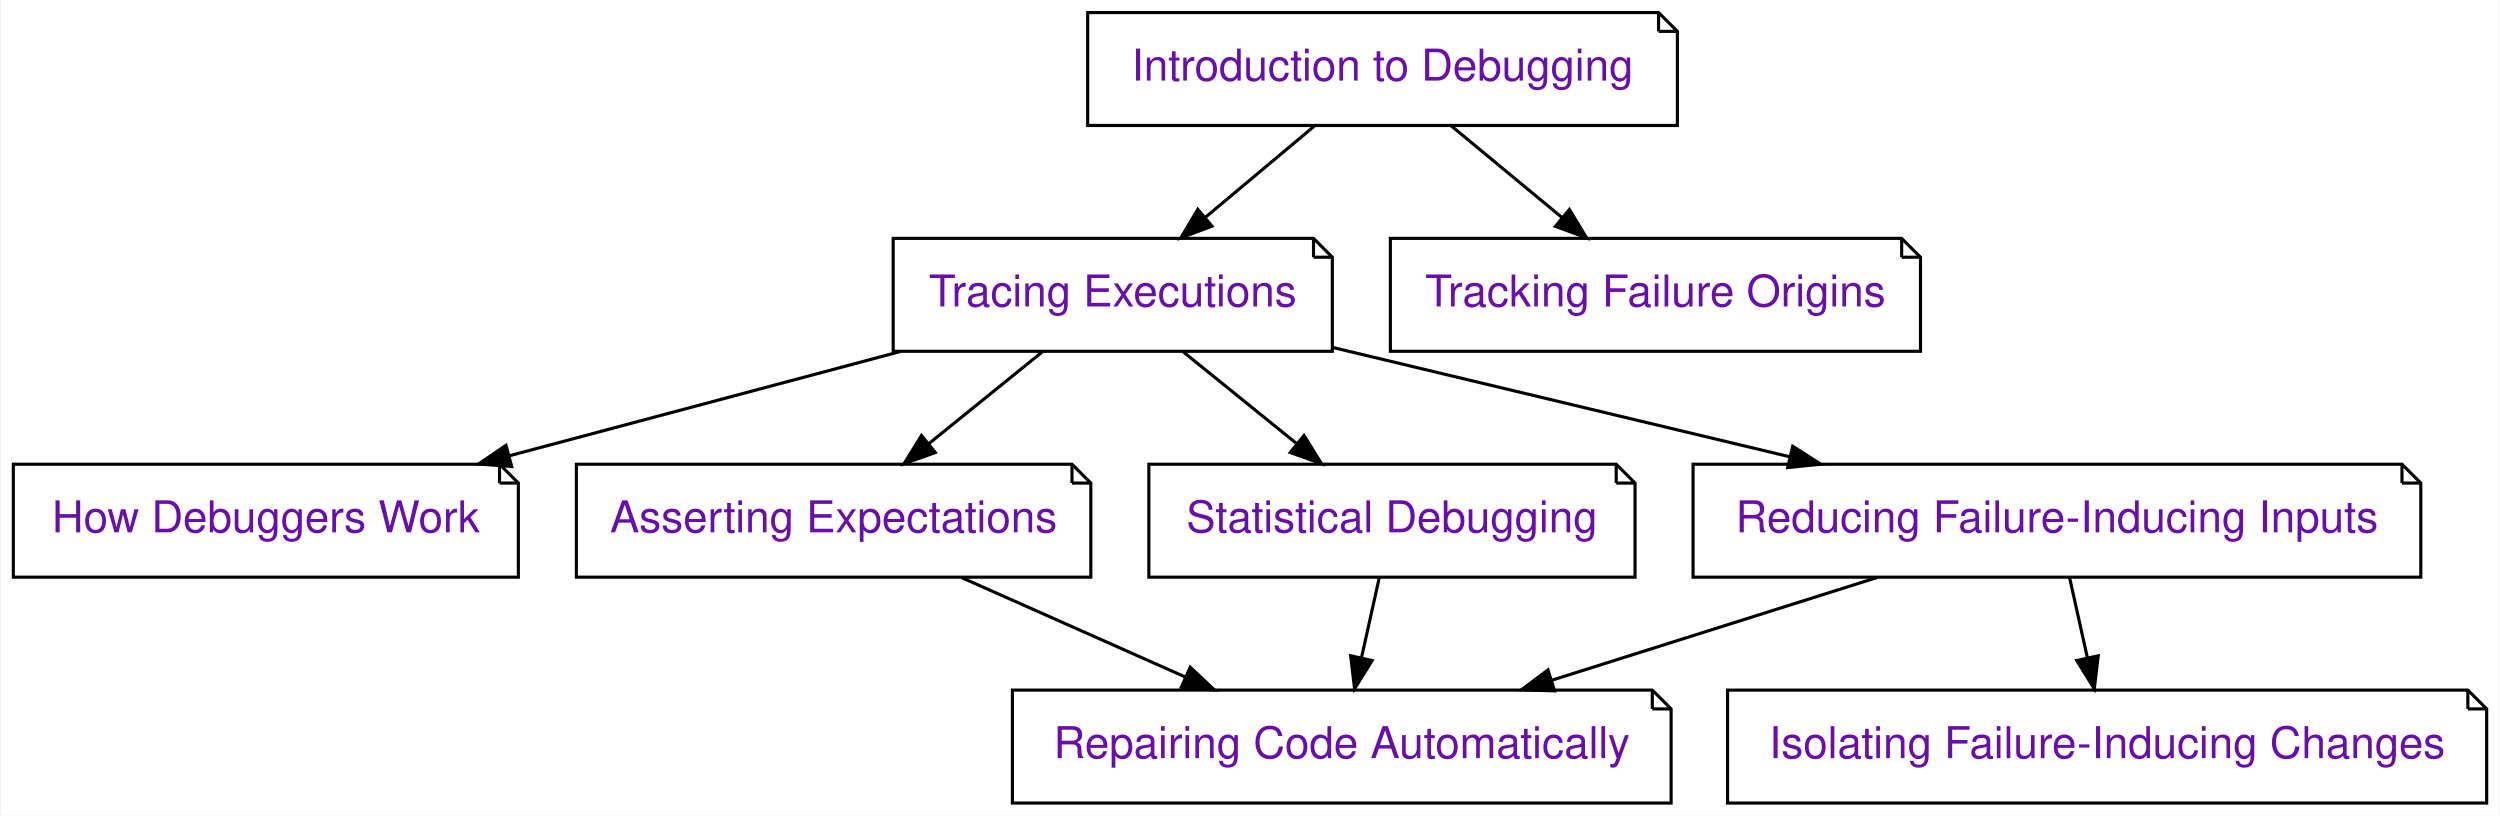
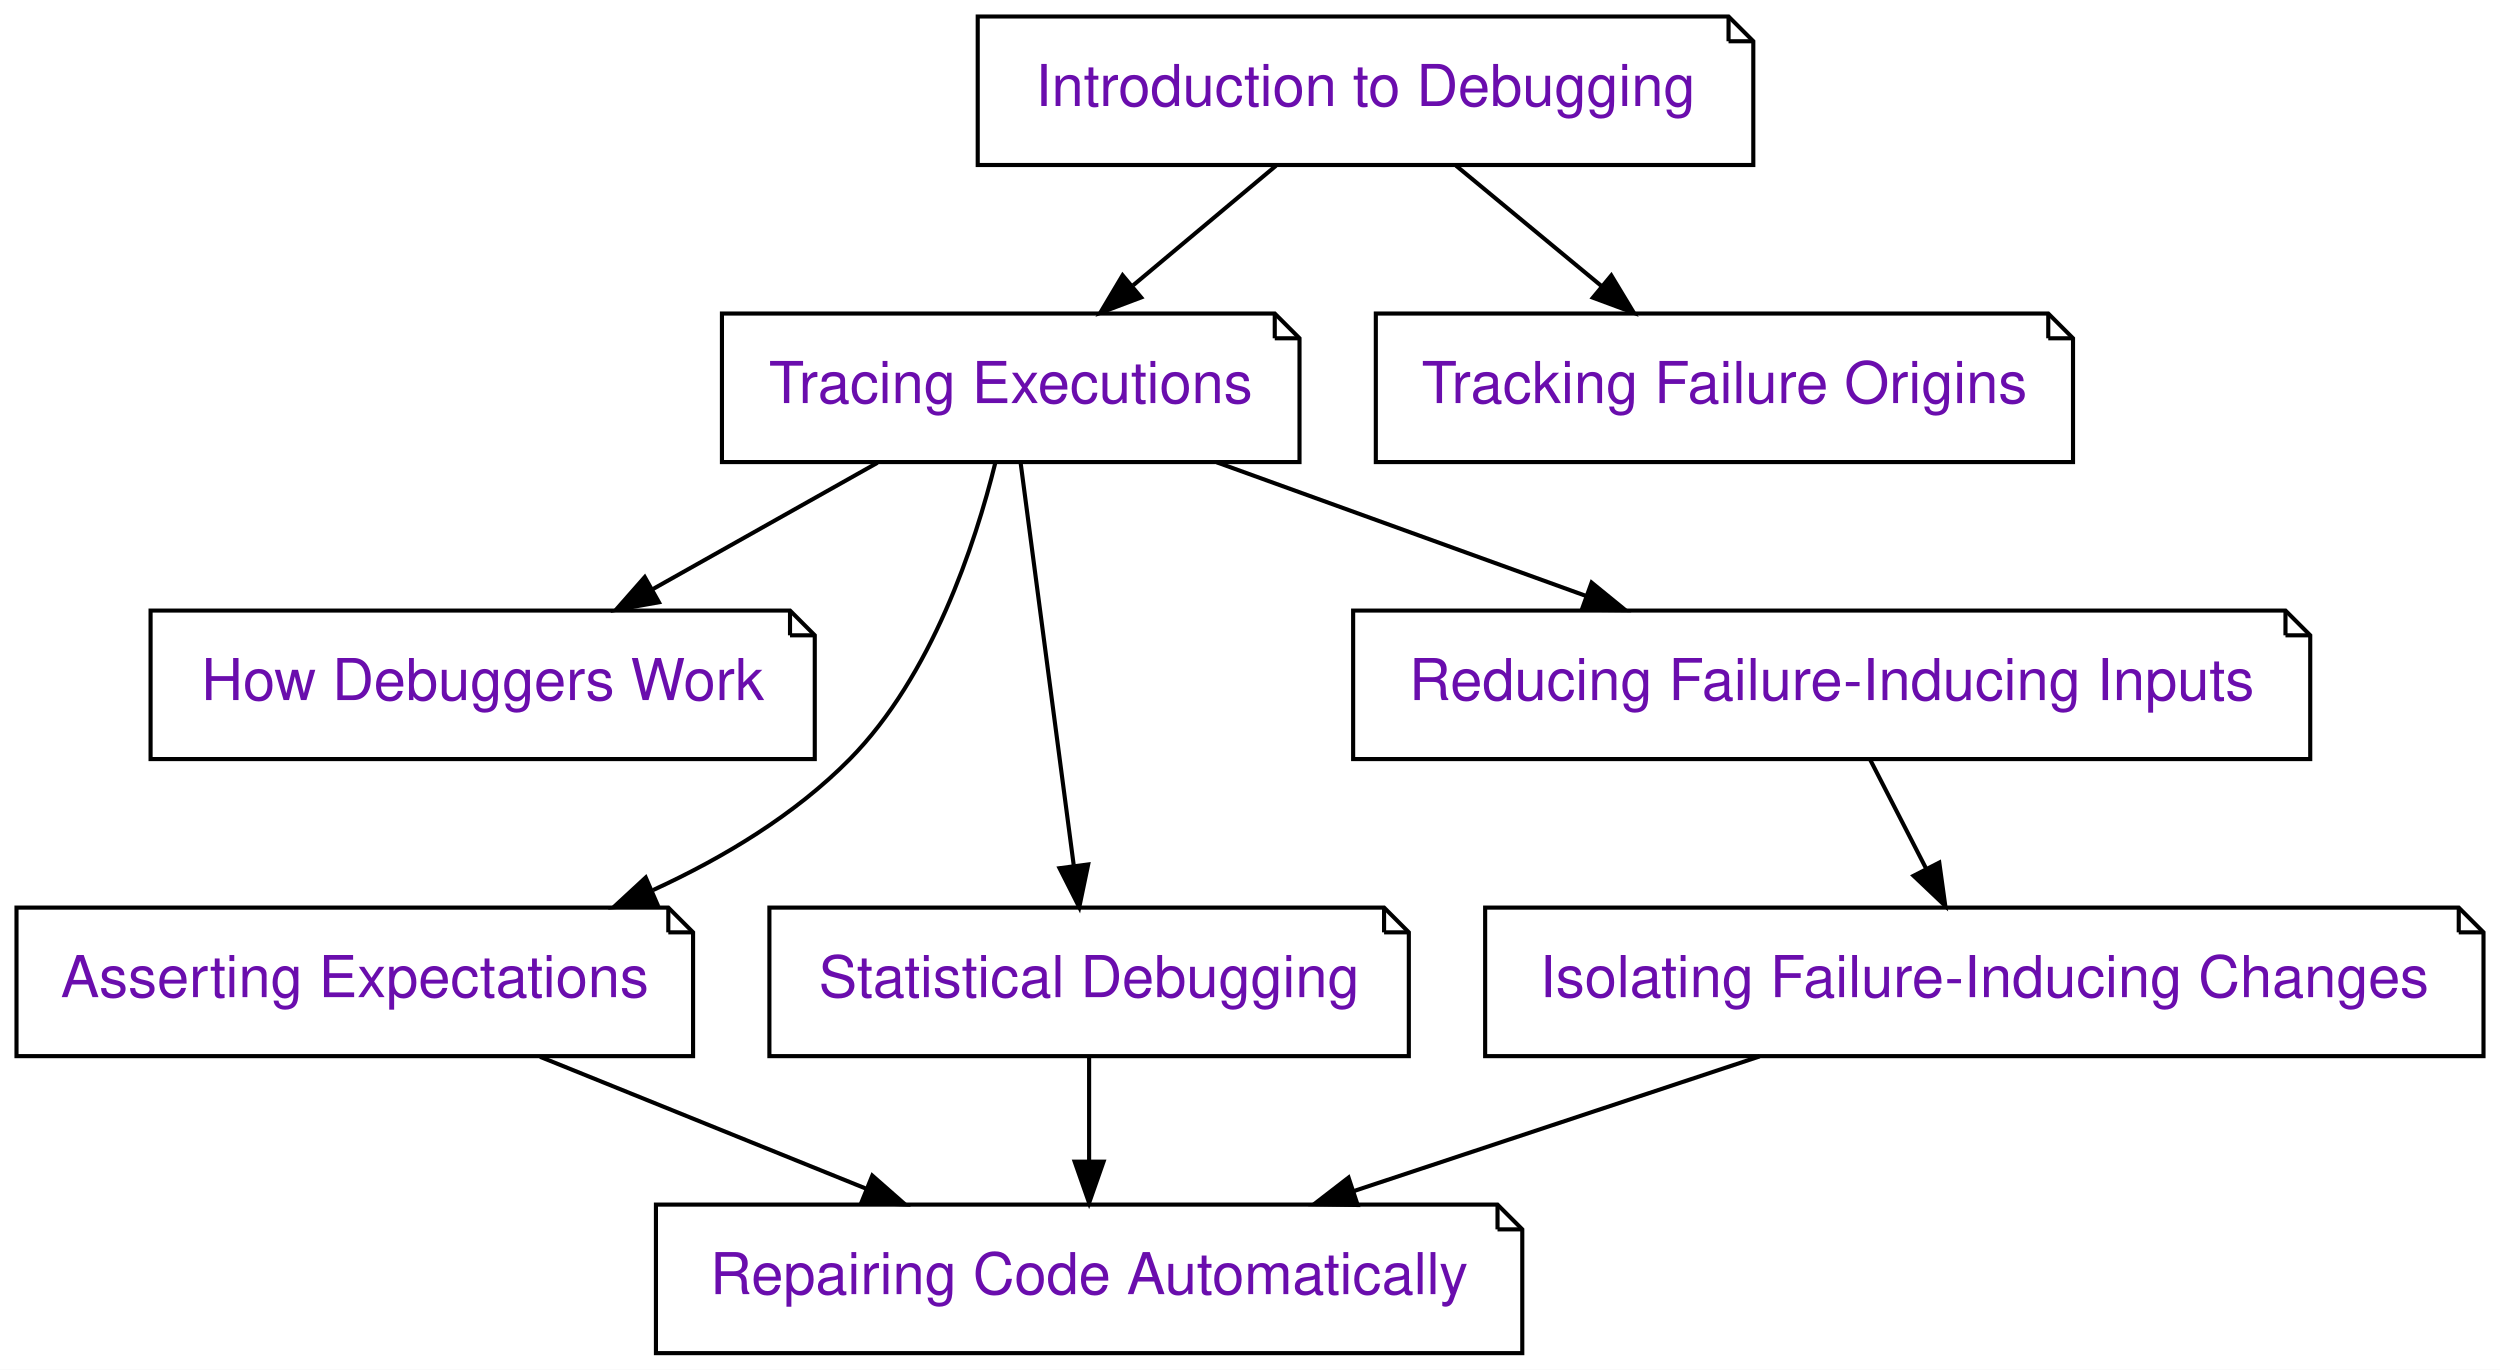
- <svg xmlns="http://www.w3.org/2000/svg" xmlns:xlink="http://www.w3.org/1999/xlink" width="797pt" height="260pt" viewBox="0.00 0.00 796.50 260.00">
-   <g id="graph0" class="graph" transform="scale(1 1) rotate(0) translate(4 256)">
-     <polygon fill="#ffffff" stroke="transparent" points="-4,4 -4,-256 792.5,-256 792.5,4 -4,4" />
+ <svg xmlns="http://www.w3.org/2000/svg" xmlns:xlink="http://www.w3.org/1999/xlink" width="606pt" height="332pt" viewBox="0.00 0.00 606.00 332.00">
+   <g id="graph0" class="graph" transform="scale(1 1) rotate(0) translate(4 328)">
+     <polygon fill="#ffffff" stroke="transparent" points="-4,4 -4,-328 602,-328 602,4 -4,4" />
    <g id="node1" class="node">
      <g id="a_node1">
        <a xlink:href="Tracer.ipynb" xlink:title="Tracer">
-           <polygon fill="#ffffff" stroke="#000000" points="414.5,-180 280.5,-180 280.5,-144 420.5,-144 420.5,-174 414.5,-180" />
-           <polyline fill="none" stroke="#000000" points="414.5,-180 414.5,-174 " />
-           <polyline fill="none" stroke="#000000" points="420.5,-174 414.5,-174 " />
-           <text text-anchor="middle" x="350.5" y="-158.3" font-family="Raleway, Helvetica, Arial, sans-serif" font-size="14.00" fill="#6a0dad">Tracing Executions</text>
+           <polygon fill="#ffffff" stroke="#000000" points="305,-252 171,-252 171,-216 311,-216 311,-246 305,-252" />
+           <polyline fill="none" stroke="#000000" points="305,-252 305,-246 " />
+           <polyline fill="none" stroke="#000000" points="311,-246 305,-246 " />
+           <text text-anchor="middle" x="241" y="-230.3" font-family="Raleway, Helvetica, Arial, sans-serif" font-size="14.00" fill="#6a0dad">Tracing Executions</text>
        </a>
      </g>
    </g>
    <g id="node2" class="node">
      <g id="a_node2">
        <a xlink:href="Debugger.ipynb" xlink:title="Debugger">
-           <polygon fill="#ffffff" stroke="#000000" points="155,-108 0,-108 0,-72 161,-72 161,-102 155,-108" />
-           <polyline fill="none" stroke="#000000" points="155,-108 155,-102 " />
-           <polyline fill="none" stroke="#000000" points="161,-102 155,-102 " />
-           <text text-anchor="middle" x="80.5" y="-86.3" font-family="Raleway, Helvetica, Arial, sans-serif" font-size="14.00" fill="#6a0dad">How Debuggers Work</text>
+           <polygon fill="#ffffff" stroke="#000000" points="187.5,-180 32.5,-180 32.5,-144 193.5,-144 193.5,-174 187.5,-180" />
+           <polyline fill="none" stroke="#000000" points="187.5,-180 187.5,-174 " />
+           <polyline fill="none" stroke="#000000" points="193.5,-174 187.5,-174 " />
+           <text text-anchor="middle" x="113" y="-158.3" font-family="Raleway, Helvetica, Arial, sans-serif" font-size="14.00" fill="#6a0dad">How Debuggers Work</text>
        </a>
      </g>
    </g>
    <g id="edge1" class="edge">
-       <path fill="none" stroke="#000000" d="M282.716,-143.924C244.843,-133.825 197.493,-121.198 158.135,-110.703" />
-       <polygon fill="#000000" stroke="#000000" points="158.876,-107.278 148.312,-108.083 157.072,-114.042 158.876,-107.278" />
+       <path fill="none" stroke="#000000" d="M208.7,-215.831C192.177,-206.537 171.881,-195.121 154.239,-185.197" />
+       <polygon fill="#000000" stroke="#000000" points="155.721,-182.015 145.29,-180.163 152.289,-188.116 155.721,-182.015" />
    </g>
    <g id="node3" class="node">
      <g id="a_node3">
        <a xlink:href="Assertions.ipynb" xlink:title="Assertions">
-           <polygon fill="#ffffff" stroke="#000000" points="337.5,-108 179.5,-108 179.5,-72 343.5,-72 343.5,-102 337.5,-108" />
-           <polyline fill="none" stroke="#000000" points="337.5,-108 337.5,-102 " />
-           <polyline fill="none" stroke="#000000" points="343.5,-102 337.5,-102 " />
-           <text text-anchor="middle" x="261.5" y="-86.3" font-family="Raleway, Helvetica, Arial, sans-serif" font-size="14.00" fill="#6a0dad">Asserting Expectations</text>
+           <polygon fill="#ffffff" stroke="#000000" points="158,-108 0,-108 0,-72 164,-72 164,-102 158,-108" />
+           <polyline fill="none" stroke="#000000" points="158,-108 158,-102 " />
+           <polyline fill="none" stroke="#000000" points="164,-102 158,-102 " />
+           <text text-anchor="middle" x="82" y="-86.3" font-family="Raleway, Helvetica, Arial, sans-serif" font-size="14.00" fill="#6a0dad">Asserting Expectations</text>
        </a>
      </g>
    </g>
    <g id="edge2" class="edge">
-       <path fill="none" stroke="#000000" d="M328.041,-143.831C317.079,-134.963 303.73,-124.164 291.873,-114.572" />
-       <polygon fill="#000000" stroke="#000000" points="293.927,-111.731 283.951,-108.163 289.524,-117.173 293.927,-111.731" />
+       <path fill="none" stroke="#000000" d="M237.288,-215.913C232.355,-195.994 221.849,-164.127 202,-144 188.736,-130.55 171.521,-120.154 154.291,-112.244" />
+       <polygon fill="#000000" stroke="#000000" points="155.31,-108.871 144.743,-108.101 152.524,-115.292 155.31,-108.871" />
    </g>
    <g id="node4" class="node">
      <g id="a_node4">
        <a xlink:href="StatisticalDebugger.ipynb" xlink:title="StatisticalDebugger">
-           <polygon fill="#ffffff" stroke="#000000" points="511,-108 362,-108 362,-72 517,-72 517,-102 511,-108" />
-           <polyline fill="none" stroke="#000000" points="511,-108 511,-102 " />
-           <polyline fill="none" stroke="#000000" points="517,-102 511,-102 " />
-           <text text-anchor="middle" x="439.5" y="-86.3" font-family="Raleway, Helvetica, Arial, sans-serif" font-size="14.00" fill="#6a0dad">Statistical Debugging</text>
+           <polygon fill="#ffffff" stroke="#000000" points="331.5,-108 182.5,-108 182.5,-72 337.5,-72 337.5,-102 331.5,-108" />
+           <polyline fill="none" stroke="#000000" points="331.5,-108 331.5,-102 " />
+           <polyline fill="none" stroke="#000000" points="337.5,-102 331.5,-102 " />
+           <text text-anchor="middle" x="260" y="-86.3" font-family="Raleway, Helvetica, Arial, sans-serif" font-size="14.00" fill="#6a0dad">Statistical Debugging</text>
        </a>
      </g>
    </g>
    <g id="edge3" class="edge">
-       <path fill="none" stroke="#000000" d="M372.959,-143.831C383.921,-134.963 397.27,-124.164 409.127,-114.572" />
-       <polygon fill="#000000" stroke="#000000" points="411.476,-117.173 417.049,-108.163 407.073,-111.731 411.476,-117.173" />
+       <path fill="none" stroke="#000000" d="M243.406,-215.762C246.647,-191.201 252.446,-147.247 256.259,-118.354" />
+       <polygon fill="#000000" stroke="#000000" points="259.775,-118.462 257.613,-108.09 252.835,-117.546 259.775,-118.462" />
    </g>
    <g id="node5" class="node">
      <g id="a_node5">
        <a xlink:href="DeltaDebugger.ipynb" xlink:title="DeltaDebugger">
-           <polygon fill="#ffffff" stroke="#000000" points="761.5,-108 535.5,-108 535.5,-72 767.5,-72 767.5,-102 761.5,-108" />
-           <polyline fill="none" stroke="#000000" points="761.5,-108 761.5,-102 " />
-           <polyline fill="none" stroke="#000000" points="767.5,-102 761.5,-102 " />
-           <text text-anchor="middle" x="651.5" y="-86.3" font-family="Raleway, Helvetica, Arial, sans-serif" font-size="14.00" fill="#6a0dad">Reducing Failure-Inducing Inputs</text>
+           <polygon fill="#ffffff" stroke="#000000" points="550,-180 324,-180 324,-144 556,-144 556,-174 550,-180" />
+           <polyline fill="none" stroke="#000000" points="550,-180 550,-174 " />
+           <polyline fill="none" stroke="#000000" points="556,-174 550,-174 " />
+           <text text-anchor="middle" x="440" y="-158.3" font-family="Raleway, Helvetica, Arial, sans-serif" font-size="14.00" fill="#6a0dad">Reducing Failure-Inducing Inputs</text>
        </a>
      </g>
    </g>
    <g id="edge4" class="edge">
-       <path fill="none" stroke="#000000" d="M420.691,-145.21C464.146,-134.816 520.233,-121.4 566.236,-110.395" />
-       <polygon fill="#000000" stroke="#000000" points="567.279,-113.745 576.191,-108.014 565.651,-106.937 567.279,-113.745" />
+       <path fill="none" stroke="#000000" d="M290.959,-215.924C318.164,-206.082 352.002,-193.839 380.556,-183.507" />
+       <polygon fill="#000000" stroke="#000000" points="381.808,-186.777 390.02,-180.083 379.426,-180.194 381.808,-186.777" />
    </g>
    <g id="node8" class="node">
      <g id="a_node8">
        <a xlink:href="Repairer.ipynb" xlink:title="Repairer">
-           <polygon fill="#ffffff" stroke="#000000" points="522.5,-36 318.5,-36 318.5,0 528.5,0 528.5,-30 522.5,-36" />
-           <polyline fill="none" stroke="#000000" points="522.5,-36 522.5,-30 " />
-           <polyline fill="none" stroke="#000000" points="528.5,-30 522.5,-30 " />
-           <text text-anchor="middle" x="423.5" y="-14.3" font-family="Raleway, Helvetica, Arial, sans-serif" font-size="14.00" fill="#6a0dad">Repairing Code Automatically</text>
+           <polygon fill="#ffffff" stroke="#000000" points="359,-36 155,-36 155,0 365,0 365,-30 359,-36" />
+           <polyline fill="none" stroke="#000000" points="359,-36 359,-30 " />
+           <polyline fill="none" stroke="#000000" points="365,-30 359,-30 " />
+           <text text-anchor="middle" x="260" y="-14.3" font-family="Raleway, Helvetica, Arial, sans-serif" font-size="14.00" fill="#6a0dad">Repairing Code Automatically</text>
        </a>
      </g>
    </g>
    <g id="edge7" class="edge">
-       <path fill="none" stroke="#000000" d="M302.379,-71.831C324.046,-62.202 350.836,-50.295 373.708,-40.13" />
-       <polygon fill="#000000" stroke="#000000" points="375.198,-43.298 382.914,-36.038 372.355,-36.901 375.198,-43.298" />
+       <path fill="none" stroke="#000000" d="M126.917,-71.831C150.935,-62.116 180.683,-50.083 205.959,-39.859" />
+       <polygon fill="#000000" stroke="#000000" points="207.448,-43.032 215.406,-36.038 204.823,-36.543 207.448,-43.032" />
    </g>
    <g id="edge8" class="edge">
-       <path fill="none" stroke="#000000" d="M435.462,-71.831C433.751,-64.131 431.716,-54.974 429.815,-46.417" />
-       <polygon fill="#000000" stroke="#000000" points="433.178,-45.416 427.592,-36.413 426.345,-46.934 433.178,-45.416" />
-     </g>
-     <g id="edge10" class="edge">
-       <path fill="none" stroke="#000000" d="M594.26,-71.924C562.685,-61.953 523.31,-49.519 490.329,-39.104" />
-       <polygon fill="#000000" stroke="#000000" points="491.353,-35.757 480.763,-36.083 489.245,-42.432 491.353,-35.757" />
+       <path fill="none" stroke="#000000" d="M260,-71.831C260,-64.131 260,-54.974 260,-46.417" />
+       <polygon fill="#000000" stroke="#000000" points="263.5,-46.413 260,-36.413 256.5,-46.413 263.5,-46.413" />
    </g>
    <g id="node9" class="node">
      <g id="a_node9">
        <a xlink:href="ChangeDebugger.ipynb" xlink:title="ChangeDebugger">
-           <polygon fill="#ffffff" stroke="#000000" points="782.5,-36 546.5,-36 546.5,0 788.5,0 788.5,-30 782.5,-36" />
-           <polyline fill="none" stroke="#000000" points="782.5,-36 782.5,-30 " />
-           <polyline fill="none" stroke="#000000" points="788.5,-30 782.5,-30 " />
-           <text text-anchor="middle" x="667.5" y="-14.3" font-family="Raleway, Helvetica, Arial, sans-serif" font-size="14.00" fill="#6a0dad">Isolating Failure-Inducing Changes</text>
+           <polygon fill="#ffffff" stroke="#000000" points="592,-108 356,-108 356,-72 598,-72 598,-102 592,-108" />
+           <polyline fill="none" stroke="#000000" points="592,-108 592,-102 " />
+           <polyline fill="none" stroke="#000000" points="598,-102 592,-102 " />
+           <text text-anchor="middle" x="477" y="-86.3" font-family="Raleway, Helvetica, Arial, sans-serif" font-size="14.00" fill="#6a0dad">Isolating Failure-Inducing Changes</text>
        </a>
      </g>
    </g>
    <g id="edge9" class="edge">
-       <path fill="none" stroke="#000000" d="M655.538,-71.831C657.249,-64.131 659.284,-54.974 661.185,-46.417" />
-       <polygon fill="#000000" stroke="#000000" points="664.655,-46.934 663.408,-36.413 657.822,-45.416 664.655,-46.934" />
+       <path fill="none" stroke="#000000" d="M449.337,-143.831C453.424,-135.877 458.31,-126.369 462.831,-117.572" />
+       <polygon fill="#000000" stroke="#000000" points="466.08,-118.907 467.538,-108.413 459.854,-115.708 466.08,-118.907" />
    </g>
    <g id="node6" class="node">
      <g id="a_node6">
        <a xlink:href="Intro_Debugging.ipynb" xlink:title="Intro_Debugging">
-           <polygon fill="#ffffff" stroke="#000000" points="524.5,-252 342.5,-252 342.5,-216 530.5,-216 530.5,-246 524.5,-252" />
-           <polyline fill="none" stroke="#000000" points="524.5,-252 524.5,-246 " />
-           <polyline fill="none" stroke="#000000" points="530.5,-246 524.5,-246 " />
-           <text text-anchor="middle" x="436.5" y="-230.3" font-family="Raleway, Helvetica, Arial, sans-serif" font-size="14.00" fill="#6a0dad">Introduction to Debugging</text>
+           <polygon fill="#ffffff" stroke="#000000" points="415,-324 233,-324 233,-288 421,-288 421,-318 415,-324" />
+           <polyline fill="none" stroke="#000000" points="415,-324 415,-318 " />
+           <polyline fill="none" stroke="#000000" points="421,-318 415,-318 " />
+           <text text-anchor="middle" x="327" y="-302.3" font-family="Raleway, Helvetica, Arial, sans-serif" font-size="14.00" fill="#6a0dad">Introduction to Debugging</text>
        </a>
      </g>
    </g>
    <g id="edge5" class="edge">
-       <path fill="none" stroke="#000000" d="M414.799,-215.831C404.308,-207.048 391.555,-196.371 380.181,-186.849" />
-       <polygon fill="#000000" stroke="#000000" points="382.109,-183.899 372.195,-180.163 377.615,-189.266 382.109,-183.899" />
+       <path fill="none" stroke="#000000" d="M305.299,-287.831C294.808,-279.048 282.055,-268.371 270.681,-258.849" />
+       <polygon fill="#000000" stroke="#000000" points="272.609,-255.899 262.695,-252.163 268.115,-261.266 272.609,-255.899" />
    </g>
    <g id="node7" class="node">
      <g id="a_node7">
        <a xlink:href="Slicer.ipynb" xlink:title="Slicer">
-           <polygon fill="#ffffff" stroke="#000000" points="602,-180 439,-180 439,-144 608,-144 608,-174 602,-180" />
-           <polyline fill="none" stroke="#000000" points="602,-180 602,-174 " />
-           <polyline fill="none" stroke="#000000" points="608,-174 602,-174 " />
-           <text text-anchor="middle" x="523.5" y="-158.3" font-family="Raleway, Helvetica, Arial, sans-serif" font-size="14.00" fill="#6a0dad">Tracking Failure Origins</text>
+           <polygon fill="#ffffff" stroke="#000000" points="492.5,-252 329.5,-252 329.5,-216 498.5,-216 498.5,-246 492.5,-252" />
+           <polyline fill="none" stroke="#000000" points="492.5,-252 492.5,-246 " />
+           <polyline fill="none" stroke="#000000" points="498.5,-246 492.5,-246 " />
+           <text text-anchor="middle" x="414" y="-230.3" font-family="Raleway, Helvetica, Arial, sans-serif" font-size="14.00" fill="#6a0dad">Tracking Failure Origins</text>
        </a>
      </g>
    </g>
    <g id="edge6" class="edge">
-       <path fill="none" stroke="#000000" d="M458.454,-215.831C469.17,-206.963 482.219,-196.164 493.809,-186.572" />
-       <polygon fill="#000000" stroke="#000000" points="496.081,-189.235 501.553,-180.163 491.618,-183.842 496.081,-189.235" />
+       <path fill="none" stroke="#000000" d="M348.954,-287.831C359.67,-278.963 372.719,-268.164 384.309,-258.572" />
+       <polygon fill="#000000" stroke="#000000" points="386.581,-261.235 392.053,-252.163 382.118,-255.842 386.581,-261.235" />
+     </g>
+     <g id="edge10" class="edge">
+       <path fill="none" stroke="#000000" d="M422.522,-71.924C392.599,-61.996 355.316,-49.626 324.01,-39.238" />
+       <polygon fill="#000000" stroke="#000000" points="325.094,-35.91 314.501,-36.083 322.89,-42.554 325.094,-35.91" />
    </g>
  </g>
</svg>
